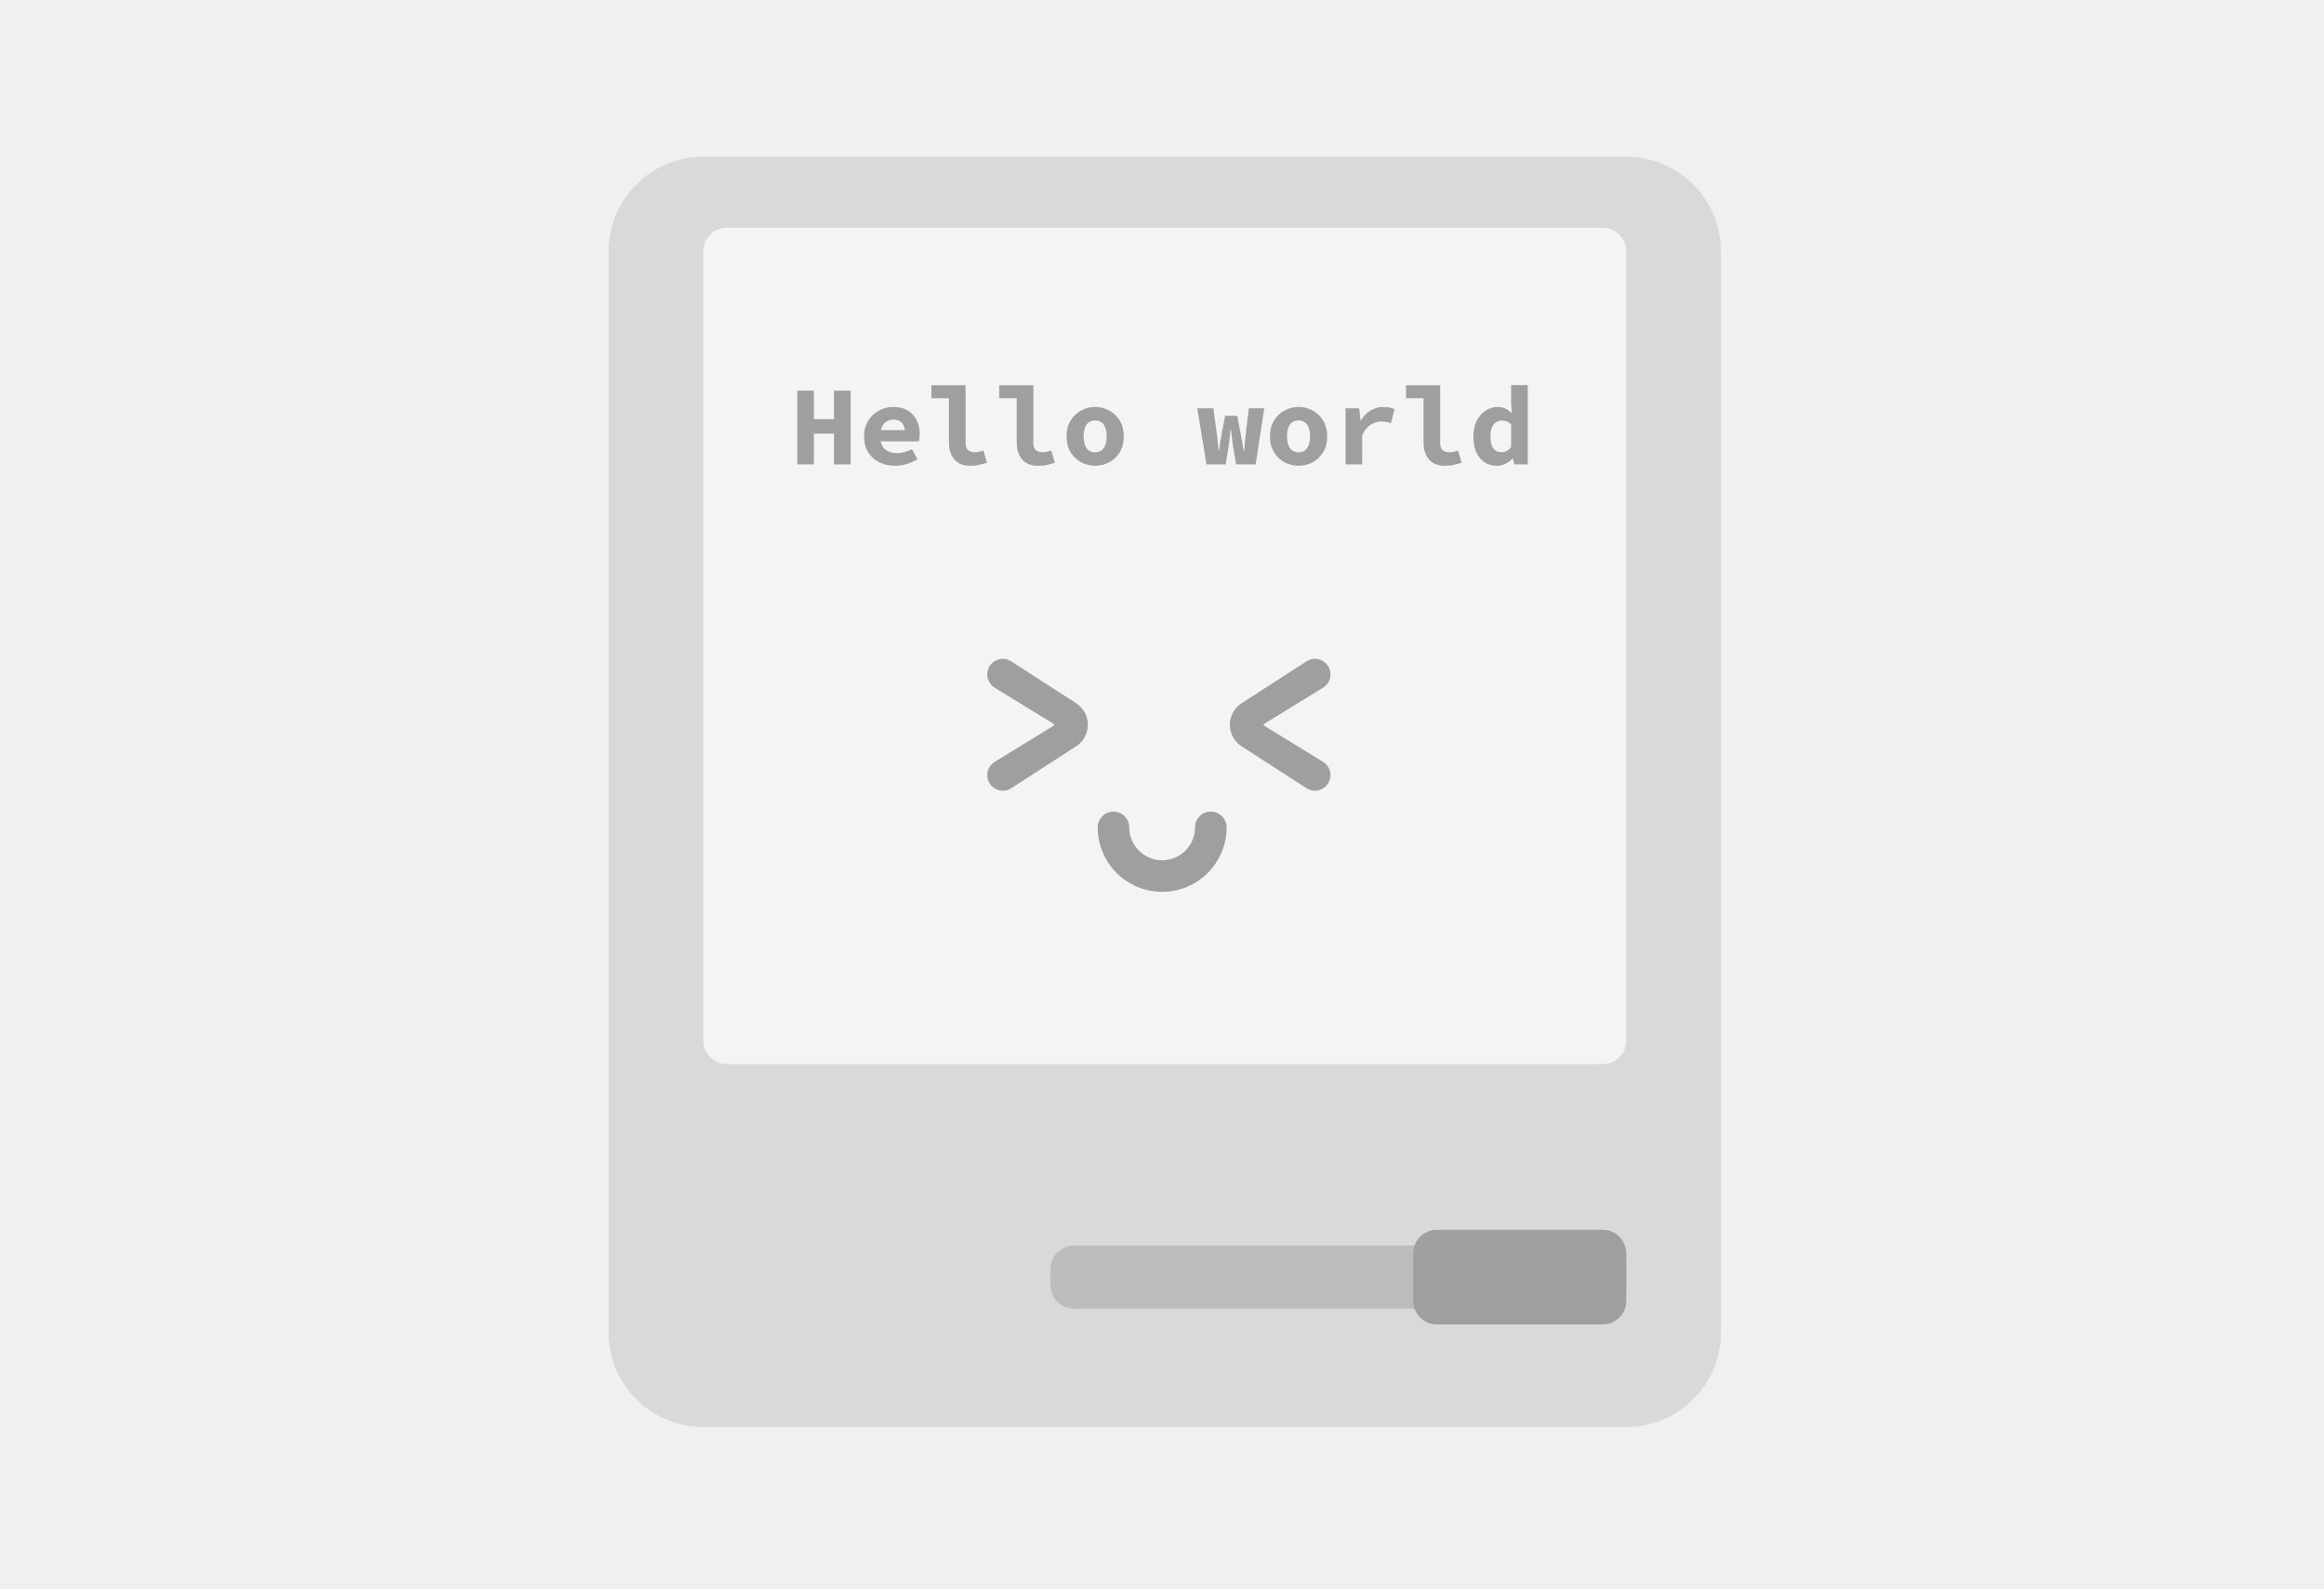
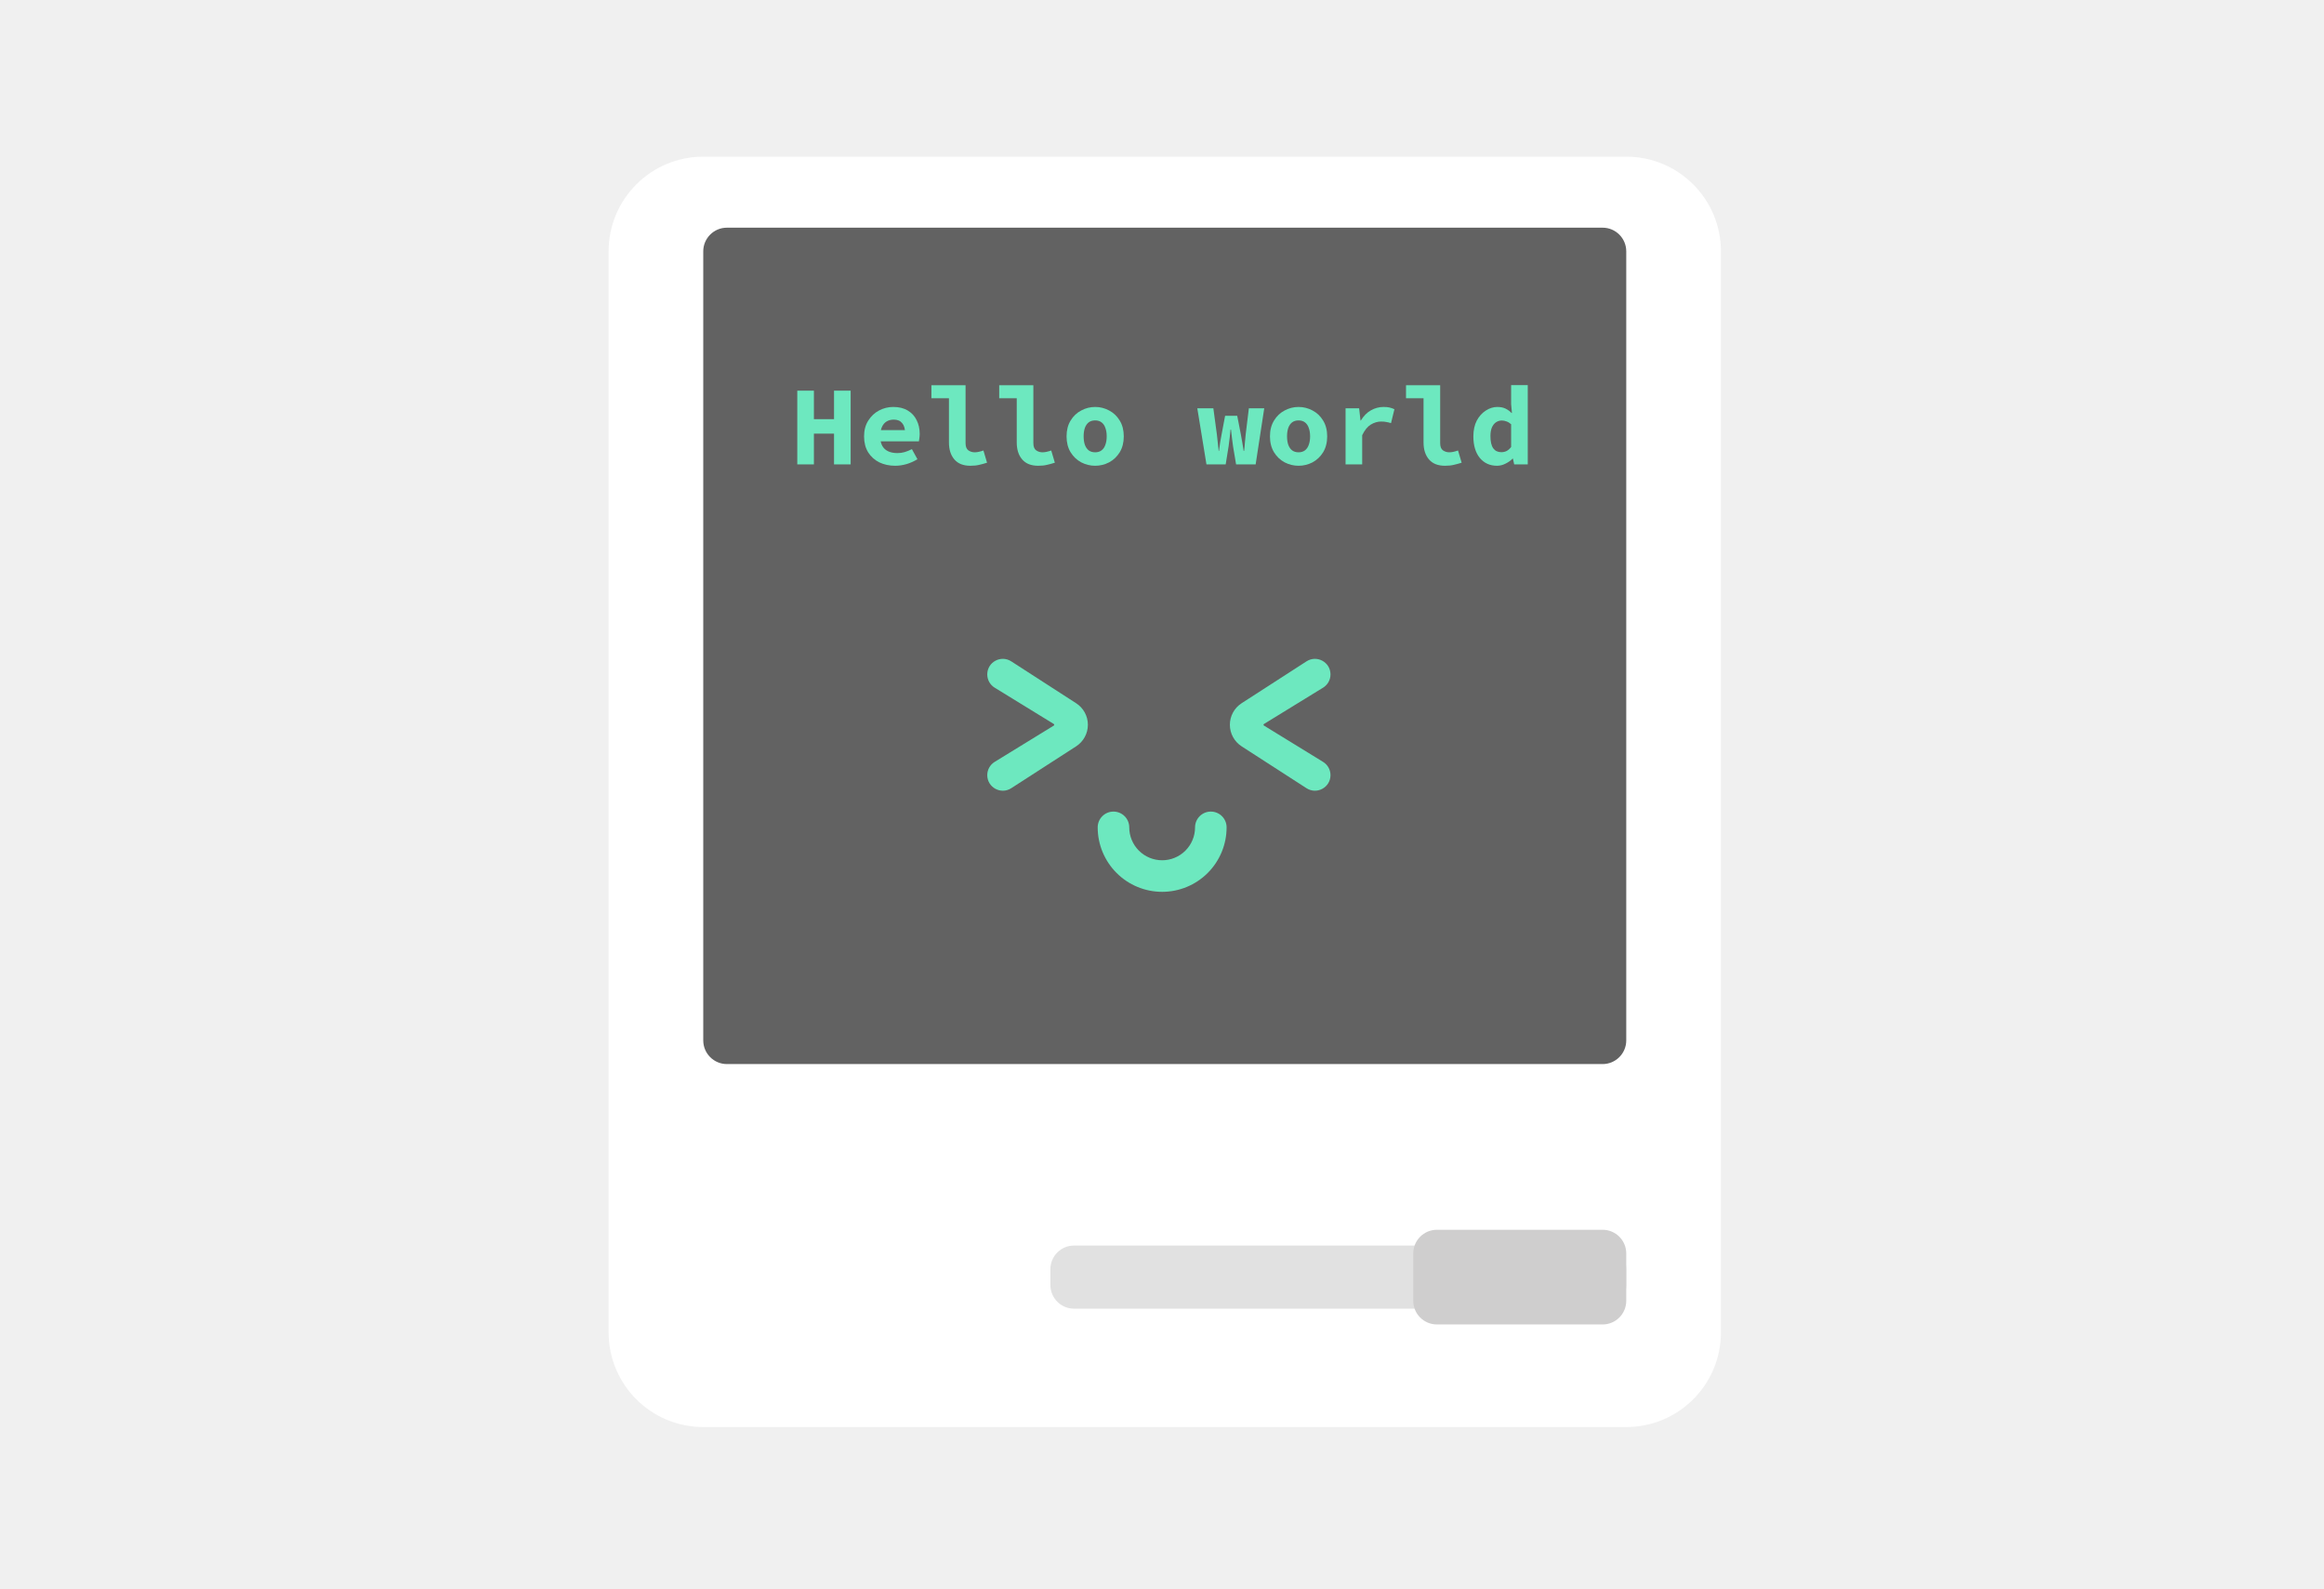
<svg xmlns="http://www.w3.org/2000/svg" width="316" height="216" viewBox="0 0 316 216" fill="none">
-   <rect x="82.752" y="21.299" width="151.248" height="172.701" rx="12.872" fill="#D9D9D9" />
-   <rect x="95.623" y="30.952" width="125.503" height="113.704" rx="3.218" fill="#F4F4F4" />
-   <path fill-rule="evenodd" clip-rule="evenodd" d="M151.401 110.331C152.586 110.331 153.547 111.292 153.547 112.476C153.547 113.663 154.018 114.801 154.857 115.64C155.696 116.479 156.834 116.95 158.02 116.95C159.207 116.95 160.344 116.479 161.183 115.64C162.022 114.801 162.494 113.663 162.494 112.476C162.494 111.292 163.454 110.331 164.639 110.331C165.824 110.331 166.784 111.292 166.784 112.476C166.784 114.801 165.861 117.03 164.217 118.674C162.574 120.317 160.344 121.241 158.02 121.241C155.696 121.241 153.466 120.317 151.823 118.674L153.34 117.157L151.823 118.674C150.179 117.03 149.256 114.801 149.256 112.476C149.256 111.292 150.216 110.331 151.401 110.331Z" fill="#9F9F9F" />
-   <path d="M108.408 63.133V53.109H110.668V56.983H113.405V53.109H115.665V63.133H113.405V58.951H110.668V63.133H108.408Z" fill="#9F9F9F" />
-   <path d="M121.717 63.318C120.928 63.318 120.21 63.164 119.564 62.857C118.929 62.539 118.422 62.083 118.042 61.488C117.673 60.883 117.489 60.161 117.489 59.32C117.489 58.49 117.678 57.778 118.058 57.183C118.437 56.578 118.929 56.117 119.534 55.8C120.138 55.482 120.779 55.323 121.456 55.323C122.245 55.323 122.906 55.487 123.439 55.815C123.972 56.133 124.372 56.568 124.638 57.122C124.915 57.665 125.053 58.285 125.053 58.982C125.053 59.187 125.038 59.387 125.007 59.582C124.987 59.766 124.966 59.905 124.946 59.997H119.165V58.475H123.424L123.07 58.905C123.07 58.29 122.937 57.829 122.67 57.522C122.414 57.204 122.035 57.045 121.533 57.045C121.164 57.045 120.841 57.127 120.564 57.291C120.287 57.455 120.072 57.706 119.918 58.044C119.764 58.383 119.687 58.808 119.687 59.32C119.687 59.843 119.78 60.274 119.964 60.612C120.149 60.94 120.415 61.186 120.764 61.35C121.112 61.514 121.533 61.596 122.025 61.596C122.373 61.596 122.701 61.55 123.009 61.458C123.326 61.365 123.654 61.232 123.993 61.058L124.746 62.426C124.305 62.703 123.818 62.923 123.285 63.087C122.752 63.241 122.23 63.318 121.717 63.318Z" fill="#9F9F9F" />
-   <path d="M131.935 63.318C130.982 63.318 130.26 63.031 129.768 62.457C129.276 61.883 129.03 61.114 129.03 60.151V54.139H126.646V52.371H131.29V60.243C131.29 60.714 131.418 61.042 131.674 61.227C131.93 61.401 132.212 61.488 132.52 61.488C132.704 61.488 132.889 61.468 133.073 61.427C133.268 61.386 133.483 61.324 133.719 61.242L134.211 62.903C133.821 63.026 133.463 63.123 133.135 63.195C132.817 63.277 132.417 63.318 131.935 63.318Z" fill="#9F9F9F" />
-   <path d="M141.154 63.318C140.201 63.318 139.479 63.031 138.987 62.457C138.495 61.883 138.249 61.114 138.249 60.151V54.139H135.865V52.371H140.509V60.243C140.509 60.714 140.637 61.042 140.893 61.227C141.149 61.401 141.431 61.488 141.739 61.488C141.923 61.488 142.108 61.468 142.292 61.427C142.487 61.386 142.702 61.324 142.938 61.242L143.43 62.903C143.04 63.026 142.682 63.123 142.354 63.195C142.036 63.277 141.636 63.318 141.154 63.318Z" fill="#9F9F9F" />
-   <path d="M148.913 63.318C148.247 63.318 147.616 63.164 147.022 62.857C146.427 62.539 145.945 62.083 145.576 61.488C145.207 60.883 145.023 60.161 145.023 59.32C145.023 58.48 145.207 57.762 145.576 57.168C145.945 56.563 146.427 56.107 147.022 55.8C147.616 55.482 148.247 55.323 148.913 55.323C149.579 55.323 150.209 55.482 150.804 55.8C151.398 56.107 151.88 56.563 152.249 57.168C152.618 57.762 152.803 58.48 152.803 59.32C152.803 60.161 152.618 60.883 152.249 61.488C151.88 62.083 151.398 62.539 150.804 62.857C150.209 63.164 149.579 63.318 148.913 63.318ZM148.913 61.488C149.261 61.488 149.548 61.401 149.774 61.227C150.01 61.053 150.184 60.801 150.297 60.474C150.42 60.145 150.481 59.761 150.481 59.32C150.481 58.88 150.42 58.495 150.297 58.167C150.184 57.839 150.01 57.588 149.774 57.414C149.548 57.24 149.261 57.153 148.913 57.153C148.564 57.153 148.272 57.24 148.036 57.414C147.811 57.588 147.637 57.839 147.514 58.167C147.401 58.495 147.345 58.88 147.345 59.32C147.345 59.761 147.401 60.145 147.514 60.474C147.637 60.801 147.811 61.053 148.036 61.227C148.272 61.401 148.564 61.488 148.913 61.488Z" fill="#9F9F9F" />
-   <path d="M164.045 63.133L162.8 55.507H164.983L165.46 59.044C165.511 59.413 165.552 59.787 165.583 60.166C165.624 60.535 165.665 60.914 165.706 61.304H165.752C165.803 60.914 165.854 60.53 165.906 60.151C165.967 59.771 166.034 59.402 166.106 59.044L166.582 56.522H168.227L168.719 59.044C168.791 59.413 168.858 59.787 168.919 60.166C168.991 60.535 169.052 60.914 169.104 61.304H169.165C169.216 60.914 169.252 60.535 169.273 60.166C169.304 59.787 169.339 59.413 169.38 59.044L169.811 55.507H171.902L170.733 63.133H168.074L167.658 60.658C167.617 60.32 167.571 59.966 167.52 59.597C167.479 59.228 167.433 58.828 167.382 58.398H167.32C167.289 58.716 167.254 59.054 167.213 59.413C167.172 59.761 167.12 60.176 167.059 60.658L166.659 63.133H164.045Z" fill="#9F9F9F" />
-   <path d="M176.57 63.318C175.904 63.318 175.273 63.164 174.679 62.857C174.084 62.539 173.603 62.083 173.234 61.488C172.865 60.883 172.68 60.161 172.68 59.32C172.68 58.48 172.865 57.762 173.234 57.168C173.603 56.563 174.084 56.107 174.679 55.8C175.273 55.482 175.904 55.323 176.57 55.323C177.236 55.323 177.867 55.482 178.461 55.8C179.056 56.107 179.537 56.563 179.906 57.168C180.275 57.762 180.46 58.48 180.46 59.32C180.46 60.161 180.275 60.883 179.906 61.488C179.537 62.083 179.056 62.539 178.461 62.857C177.867 63.164 177.236 63.318 176.57 63.318ZM176.57 61.488C176.918 61.488 177.205 61.401 177.431 61.227C177.667 61.053 177.841 60.801 177.954 60.474C178.077 60.145 178.138 59.761 178.138 59.32C178.138 58.88 178.077 58.495 177.954 58.167C177.841 57.839 177.667 57.588 177.431 57.414C177.205 57.24 176.918 57.153 176.57 57.153C176.221 57.153 175.929 57.24 175.694 57.414C175.468 57.588 175.294 57.839 175.171 58.167C175.058 58.495 175.002 58.88 175.002 59.32C175.002 59.761 175.058 60.145 175.171 60.474C175.294 60.801 175.468 61.053 175.694 61.227C175.929 61.401 176.221 61.488 176.57 61.488Z" fill="#9F9F9F" />
-   <path d="M182.96 63.133V55.507H184.805L184.99 57.168H185.036C185.415 56.543 185.871 56.081 186.404 55.784C186.947 55.477 187.521 55.323 188.126 55.323C188.464 55.323 188.736 55.349 188.941 55.4C189.156 55.451 189.377 55.528 189.602 55.63L189.141 57.522C188.905 57.45 188.69 57.398 188.495 57.368C188.311 57.327 188.075 57.306 187.788 57.306C187.316 57.306 186.85 57.445 186.389 57.721C185.938 57.998 185.548 58.48 185.22 59.167V63.133H182.96Z" fill="#9F9F9F" />
-   <path d="M196.469 63.318C195.515 63.318 194.793 63.031 194.301 62.457C193.809 61.883 193.563 61.114 193.563 60.151V54.139H191.18V52.371H195.823V60.243C195.823 60.714 195.951 61.042 196.207 61.227C196.464 61.401 196.745 61.488 197.053 61.488C197.237 61.488 197.422 61.468 197.606 61.427C197.801 61.386 198.016 61.324 198.252 61.242L198.744 62.903C198.355 63.026 197.996 63.123 197.668 63.195C197.35 63.277 196.95 63.318 196.469 63.318Z" fill="#9F9F9F" />
-   <path d="M203.551 63.318C202.587 63.318 201.808 62.964 201.214 62.257C200.629 61.539 200.337 60.561 200.337 59.32C200.337 58.49 200.491 57.778 200.798 57.183C201.116 56.589 201.526 56.133 202.028 55.815C202.531 55.487 203.053 55.323 203.597 55.323C204.017 55.323 204.381 55.395 204.688 55.538C204.996 55.682 205.273 55.882 205.519 56.138H205.58L205.472 54.954V52.355H207.733V63.133H205.888L205.718 62.349H205.672C205.396 62.626 205.068 62.857 204.688 63.041C204.319 63.226 203.94 63.318 203.551 63.318ZM204.135 61.473C204.391 61.473 204.627 61.422 204.842 61.319C205.068 61.206 205.278 61.022 205.472 60.766V57.675C205.267 57.491 205.057 57.363 204.842 57.291C204.637 57.209 204.422 57.168 204.196 57.168C203.92 57.168 203.663 57.245 203.428 57.398C203.192 57.552 203.002 57.788 202.859 58.106C202.725 58.413 202.659 58.808 202.659 59.29C202.659 60.038 202.787 60.591 203.043 60.95C203.299 61.299 203.663 61.473 204.135 61.473Z" fill="#9F9F9F" />
-   <path d="M137.502 107.153C136.094 108.061 134.24 107.051 134.24 105.376V105.376C134.24 104.641 134.622 103.959 135.249 103.574L143.289 98.638C143.327 98.615 143.349 98.574 143.349 98.531V98.531C143.349 98.487 143.327 98.446 143.289 98.424L135.249 93.487C134.622 93.103 134.24 92.42 134.24 91.685V91.685C134.24 90.01 136.094 89 137.502 89.908L146.326 95.602C147.321 96.244 147.922 97.347 147.922 98.531V98.531C147.922 99.715 147.321 100.818 146.326 101.46L137.502 107.153Z" fill="#9F9F9F" />
-   <path d="M180.91 105.376C180.91 107.051 179.056 108.061 177.648 107.153L168.824 101.46C167.83 100.818 167.229 99.715 167.229 98.531V98.531C167.229 97.347 167.83 96.244 168.824 95.602L177.648 89.908C179.056 89 180.91 90.01 180.91 91.685V91.685C180.91 92.42 180.528 93.103 179.901 93.487L171.861 98.424C171.823 98.446 171.801 98.487 171.801 98.531V98.531C171.801 98.574 171.823 98.615 171.861 98.638L179.901 103.574C180.528 103.959 180.91 104.641 180.91 105.376V105.376Z" fill="#9F9F9F" />
-   <rect x="142.824" y="169.328" width="78.306" height="8.581" rx="3.218" fill="#BCBCBC" />
-   <rect x="192.164" y="167.183" width="28.962" height="12.872" rx="3.218" fill="#9F9F9F" />
+   <rect x="82.752" y="21.299" width="151.248" height="172.701" rx="12.872" fill="white" />
+   <rect x="95.623" y="30.952" width="125.503" height="113.704" rx="3.218" fill="#626262" />
+   <path fill-rule="evenodd" clip-rule="evenodd" d="M151.401 110.331C152.586 110.331 153.547 111.292 153.547 112.476C153.547 113.663 154.018 114.801 154.857 115.64C155.696 116.479 156.834 116.95 158.02 116.95C159.207 116.95 160.344 116.479 161.183 115.64C162.022 114.801 162.494 113.663 162.494 112.476C162.494 111.292 163.454 110.331 164.639 110.331C165.824 110.331 166.784 111.292 166.784 112.476C166.784 114.801 165.861 117.03 164.217 118.674C162.574 120.317 160.344 121.241 158.02 121.241C155.696 121.241 153.466 120.317 151.823 118.674L153.34 117.157L151.823 118.674C150.179 117.03 149.256 114.801 149.256 112.476C149.256 111.292 150.216 110.331 151.401 110.331Z" fill="#6DE8BF" />
+   <path d="M108.408 63.133V53.109H110.668V56.983H113.405V53.109H115.665V63.133H113.405V58.951H110.668V63.133H108.408Z" fill="#6DE8BF" />
+   <path d="M121.717 63.318C120.928 63.318 120.21 63.164 119.564 62.857C118.929 62.539 118.422 62.083 118.042 61.488C117.673 60.883 117.489 60.161 117.489 59.32C117.489 58.49 117.678 57.778 118.058 57.183C118.437 56.578 118.929 56.117 119.534 55.8C120.138 55.482 120.779 55.323 121.456 55.323C122.245 55.323 122.906 55.487 123.439 55.815C123.972 56.133 124.372 56.568 124.638 57.122C124.915 57.665 125.053 58.285 125.053 58.982C125.053 59.187 125.038 59.387 125.007 59.582C124.987 59.766 124.966 59.905 124.946 59.997H119.165V58.475H123.424L123.07 58.905C123.07 58.29 122.937 57.829 122.67 57.522C122.414 57.204 122.035 57.045 121.533 57.045C121.164 57.045 120.841 57.127 120.564 57.291C120.287 57.455 120.072 57.706 119.918 58.044C119.764 58.383 119.687 58.808 119.687 59.32C119.687 59.843 119.78 60.274 119.964 60.612C120.149 60.94 120.415 61.186 120.764 61.35C121.112 61.514 121.533 61.596 122.025 61.596C122.373 61.596 122.701 61.55 123.009 61.458C123.326 61.365 123.654 61.232 123.993 61.058L124.746 62.426C124.305 62.703 123.818 62.923 123.285 63.087C122.752 63.241 122.23 63.318 121.717 63.318Z" fill="#6DE8BF" />
+   <path d="M131.935 63.318C130.982 63.318 130.26 63.031 129.768 62.457C129.276 61.883 129.03 61.114 129.03 60.151V54.139H126.646V52.371H131.29V60.243C131.29 60.714 131.418 61.042 131.674 61.227C131.93 61.401 132.212 61.488 132.52 61.488C132.704 61.488 132.889 61.468 133.073 61.427C133.268 61.386 133.483 61.324 133.719 61.242L134.211 62.903C133.821 63.026 133.463 63.123 133.135 63.195C132.817 63.277 132.417 63.318 131.935 63.318Z" fill="#6DE8BF" />
+   <path d="M141.154 63.318C140.201 63.318 139.479 63.031 138.987 62.457C138.495 61.883 138.249 61.114 138.249 60.151V54.139H135.865V52.371H140.509V60.243C140.509 60.714 140.637 61.042 140.893 61.227C141.149 61.401 141.431 61.488 141.739 61.488C141.923 61.488 142.108 61.468 142.292 61.427C142.487 61.386 142.702 61.324 142.938 61.242L143.43 62.903C143.04 63.026 142.682 63.123 142.354 63.195C142.036 63.277 141.636 63.318 141.154 63.318Z" fill="#6DE8BF" />
+   <path d="M148.913 63.318C148.247 63.318 147.616 63.164 147.022 62.857C146.427 62.539 145.945 62.083 145.576 61.488C145.207 60.883 145.023 60.161 145.023 59.32C145.023 58.48 145.207 57.762 145.576 57.168C145.945 56.563 146.427 56.107 147.022 55.8C147.616 55.482 148.247 55.323 148.913 55.323C149.579 55.323 150.209 55.482 150.804 55.8C151.398 56.107 151.88 56.563 152.249 57.168C152.618 57.762 152.803 58.48 152.803 59.32C152.803 60.161 152.618 60.883 152.249 61.488C151.88 62.083 151.398 62.539 150.804 62.857C150.209 63.164 149.579 63.318 148.913 63.318ZM148.913 61.488C149.261 61.488 149.548 61.401 149.774 61.227C150.01 61.053 150.184 60.801 150.297 60.474C150.42 60.145 150.481 59.761 150.481 59.32C150.481 58.88 150.42 58.495 150.297 58.167C150.184 57.839 150.01 57.588 149.774 57.414C149.548 57.24 149.261 57.153 148.913 57.153C148.564 57.153 148.272 57.24 148.036 57.414C147.811 57.588 147.637 57.839 147.514 58.167C147.401 58.495 147.345 58.88 147.345 59.32C147.345 59.761 147.401 60.145 147.514 60.474C147.637 60.801 147.811 61.053 148.036 61.227C148.272 61.401 148.564 61.488 148.913 61.488Z" fill="#6DE8BF" />
+   <path d="M164.045 63.133L162.8 55.507H164.983L165.46 59.044C165.511 59.413 165.552 59.787 165.583 60.166C165.624 60.535 165.665 60.914 165.706 61.304H165.752C165.803 60.914 165.854 60.53 165.906 60.151C165.967 59.771 166.034 59.402 166.106 59.044L166.582 56.522H168.227L168.719 59.044C168.791 59.413 168.858 59.787 168.919 60.166C168.991 60.535 169.052 60.914 169.104 61.304H169.165C169.216 60.914 169.252 60.535 169.273 60.166C169.304 59.787 169.339 59.413 169.38 59.044L169.811 55.507H171.902L170.733 63.133H168.074L167.658 60.658C167.617 60.32 167.571 59.966 167.52 59.597C167.479 59.228 167.433 58.828 167.382 58.398H167.32C167.289 58.716 167.254 59.054 167.213 59.413C167.172 59.761 167.12 60.176 167.059 60.658L166.659 63.133H164.045Z" fill="#6DE8BF" />
+   <path d="M176.57 63.318C175.904 63.318 175.273 63.164 174.679 62.857C174.084 62.539 173.603 62.083 173.234 61.488C172.865 60.883 172.68 60.161 172.68 59.32C172.68 58.48 172.865 57.762 173.234 57.168C173.603 56.563 174.084 56.107 174.679 55.8C175.273 55.482 175.904 55.323 176.57 55.323C177.236 55.323 177.867 55.482 178.461 55.8C179.056 56.107 179.537 56.563 179.906 57.168C180.275 57.762 180.46 58.48 180.46 59.32C180.46 60.161 180.275 60.883 179.906 61.488C179.537 62.083 179.056 62.539 178.461 62.857C177.867 63.164 177.236 63.318 176.57 63.318ZM176.57 61.488C176.918 61.488 177.205 61.401 177.431 61.227C177.667 61.053 177.841 60.801 177.954 60.474C178.077 60.145 178.138 59.761 178.138 59.32C178.138 58.88 178.077 58.495 177.954 58.167C177.841 57.839 177.667 57.588 177.431 57.414C177.205 57.24 176.918 57.153 176.57 57.153C176.221 57.153 175.929 57.24 175.694 57.414C175.468 57.588 175.294 57.839 175.171 58.167C175.058 58.495 175.002 58.88 175.002 59.32C175.002 59.761 175.058 60.145 175.171 60.474C175.294 60.801 175.468 61.053 175.694 61.227C175.929 61.401 176.221 61.488 176.57 61.488Z" fill="#6DE8BF" />
+   <path d="M182.96 63.133V55.507H184.805L184.99 57.168H185.036C185.415 56.543 185.871 56.081 186.404 55.784C186.947 55.477 187.521 55.323 188.126 55.323C188.464 55.323 188.736 55.349 188.941 55.4C189.156 55.451 189.377 55.528 189.602 55.63L189.141 57.522C188.905 57.45 188.69 57.398 188.495 57.368C188.311 57.327 188.075 57.306 187.788 57.306C187.316 57.306 186.85 57.445 186.389 57.721C185.938 57.998 185.548 58.48 185.22 59.167V63.133H182.96Z" fill="#6DE8BF" />
+   <path d="M196.469 63.318C195.515 63.318 194.793 63.031 194.301 62.457C193.809 61.883 193.563 61.114 193.563 60.151V54.139H191.18V52.371H195.823V60.243C195.823 60.714 195.951 61.042 196.207 61.227C196.464 61.401 196.745 61.488 197.053 61.488C197.237 61.488 197.422 61.468 197.606 61.427C197.801 61.386 198.016 61.324 198.252 61.242L198.744 62.903C198.355 63.026 197.996 63.123 197.668 63.195C197.35 63.277 196.95 63.318 196.469 63.318Z" fill="#6DE8BF" />
+   <path d="M203.551 63.318C202.587 63.318 201.808 62.964 201.214 62.257C200.629 61.539 200.337 60.561 200.337 59.32C200.337 58.49 200.491 57.778 200.798 57.183C201.116 56.589 201.526 56.133 202.028 55.815C202.531 55.487 203.053 55.323 203.597 55.323C204.017 55.323 204.381 55.395 204.688 55.538C204.996 55.682 205.273 55.882 205.519 56.138H205.58L205.472 54.954V52.355H207.733V63.133H205.888L205.718 62.349H205.672C205.396 62.626 205.068 62.857 204.688 63.041C204.319 63.226 203.94 63.318 203.551 63.318ZM204.135 61.473C204.391 61.473 204.627 61.422 204.842 61.319C205.068 61.206 205.278 61.022 205.472 60.766V57.675C205.267 57.491 205.057 57.363 204.842 57.291C204.637 57.209 204.422 57.168 204.196 57.168C203.92 57.168 203.663 57.245 203.428 57.398C203.192 57.552 203.002 57.788 202.859 58.106C202.725 58.413 202.659 58.808 202.659 59.29C202.659 60.038 202.787 60.591 203.043 60.95C203.299 61.299 203.663 61.473 204.135 61.473Z" fill="#6DE8BF" />
+   <path d="M137.502 107.153C136.094 108.061 134.24 107.051 134.24 105.376V105.376C134.24 104.641 134.622 103.959 135.249 103.574L143.289 98.638C143.327 98.615 143.349 98.574 143.349 98.531V98.531C143.349 98.487 143.327 98.446 143.289 98.424L135.249 93.487C134.622 93.103 134.24 92.42 134.24 91.685V91.685C134.24 90.01 136.094 89 137.502 89.908L146.326 95.602C147.321 96.244 147.922 97.347 147.922 98.531V98.531C147.922 99.715 147.321 100.818 146.326 101.46L137.502 107.153Z" fill="#6DE8BF" />
+   <path d="M180.91 105.376C180.91 107.051 179.056 108.061 177.648 107.153L168.824 101.46C167.83 100.818 167.229 99.715 167.229 98.531V98.531C167.229 97.347 167.83 96.244 168.824 95.602L177.648 89.908C179.056 89 180.91 90.01 180.91 91.685V91.685C180.91 92.42 180.528 93.103 179.901 93.487L171.861 98.424C171.823 98.446 171.801 98.487 171.801 98.531V98.531C171.801 98.574 171.823 98.615 171.861 98.638L179.901 103.574C180.528 103.959 180.91 104.641 180.91 105.376V105.376Z" fill="#6DE8BF" />
+   <rect x="142.824" y="169.328" width="78.306" height="8.581" rx="3.218" fill="#E1E1E1" />
+   <rect x="192.164" y="167.183" width="28.962" height="12.872" rx="3.218" fill="#CFCECE" />
</svg>
